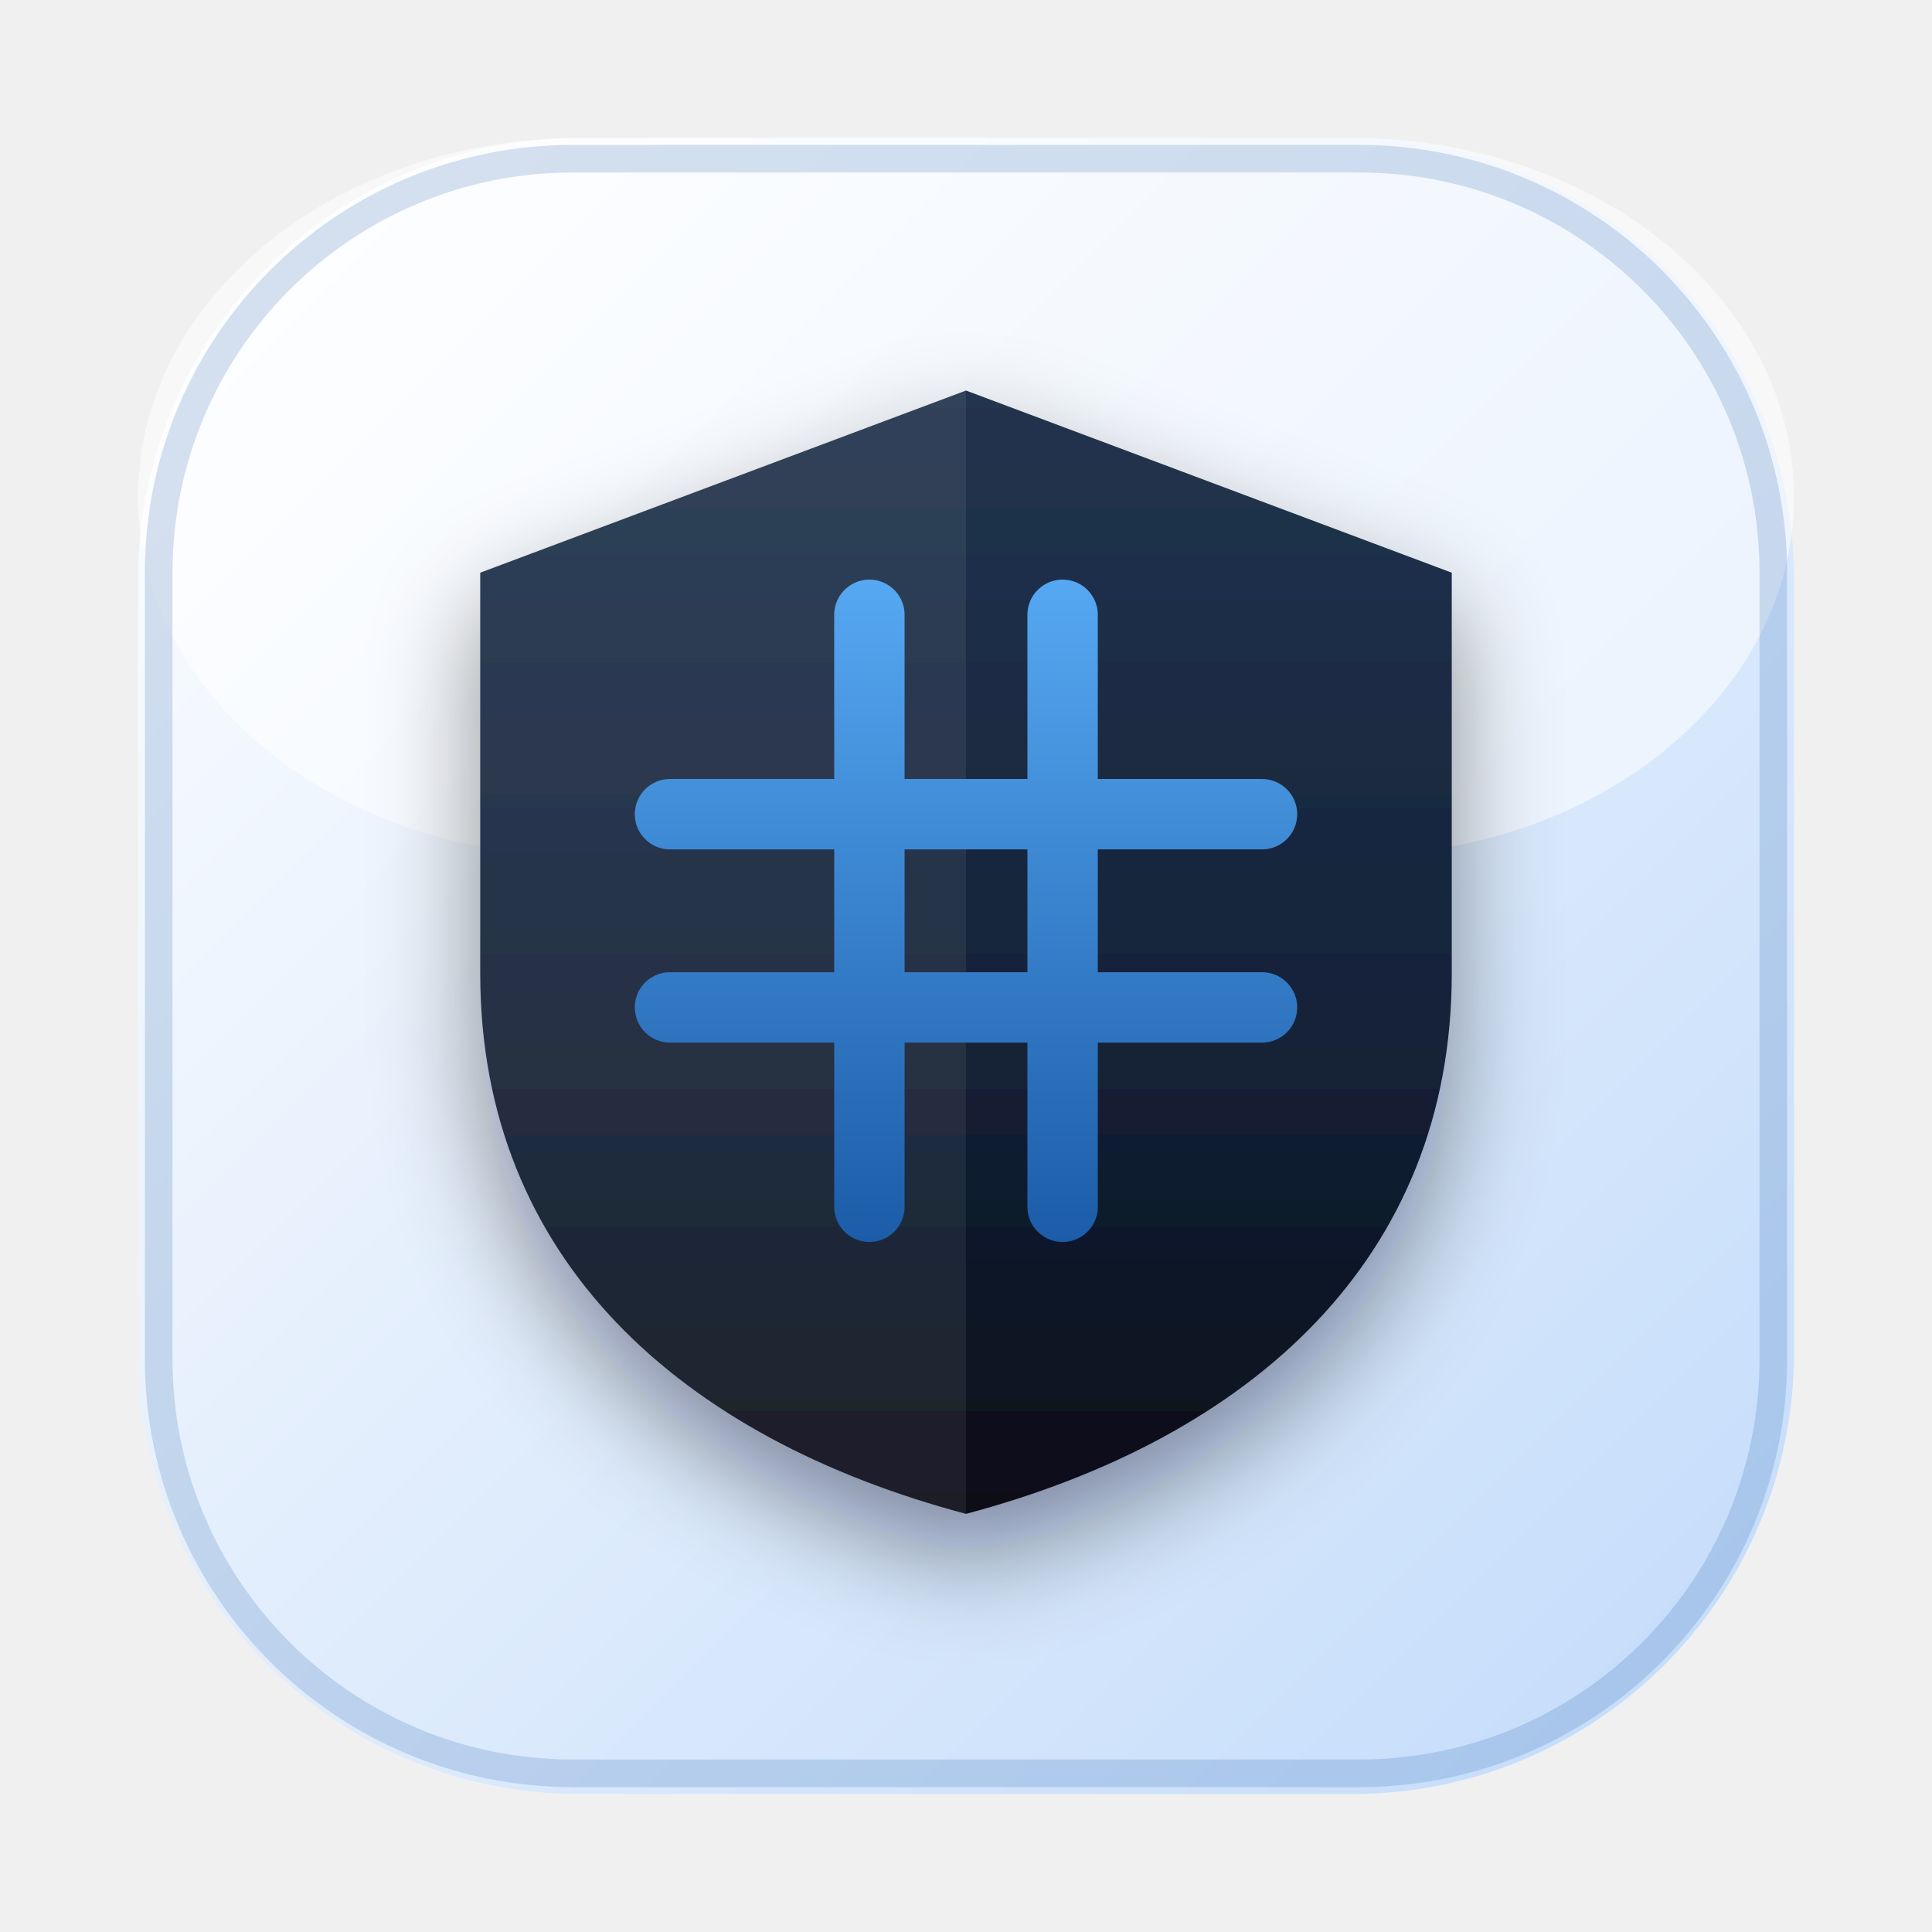
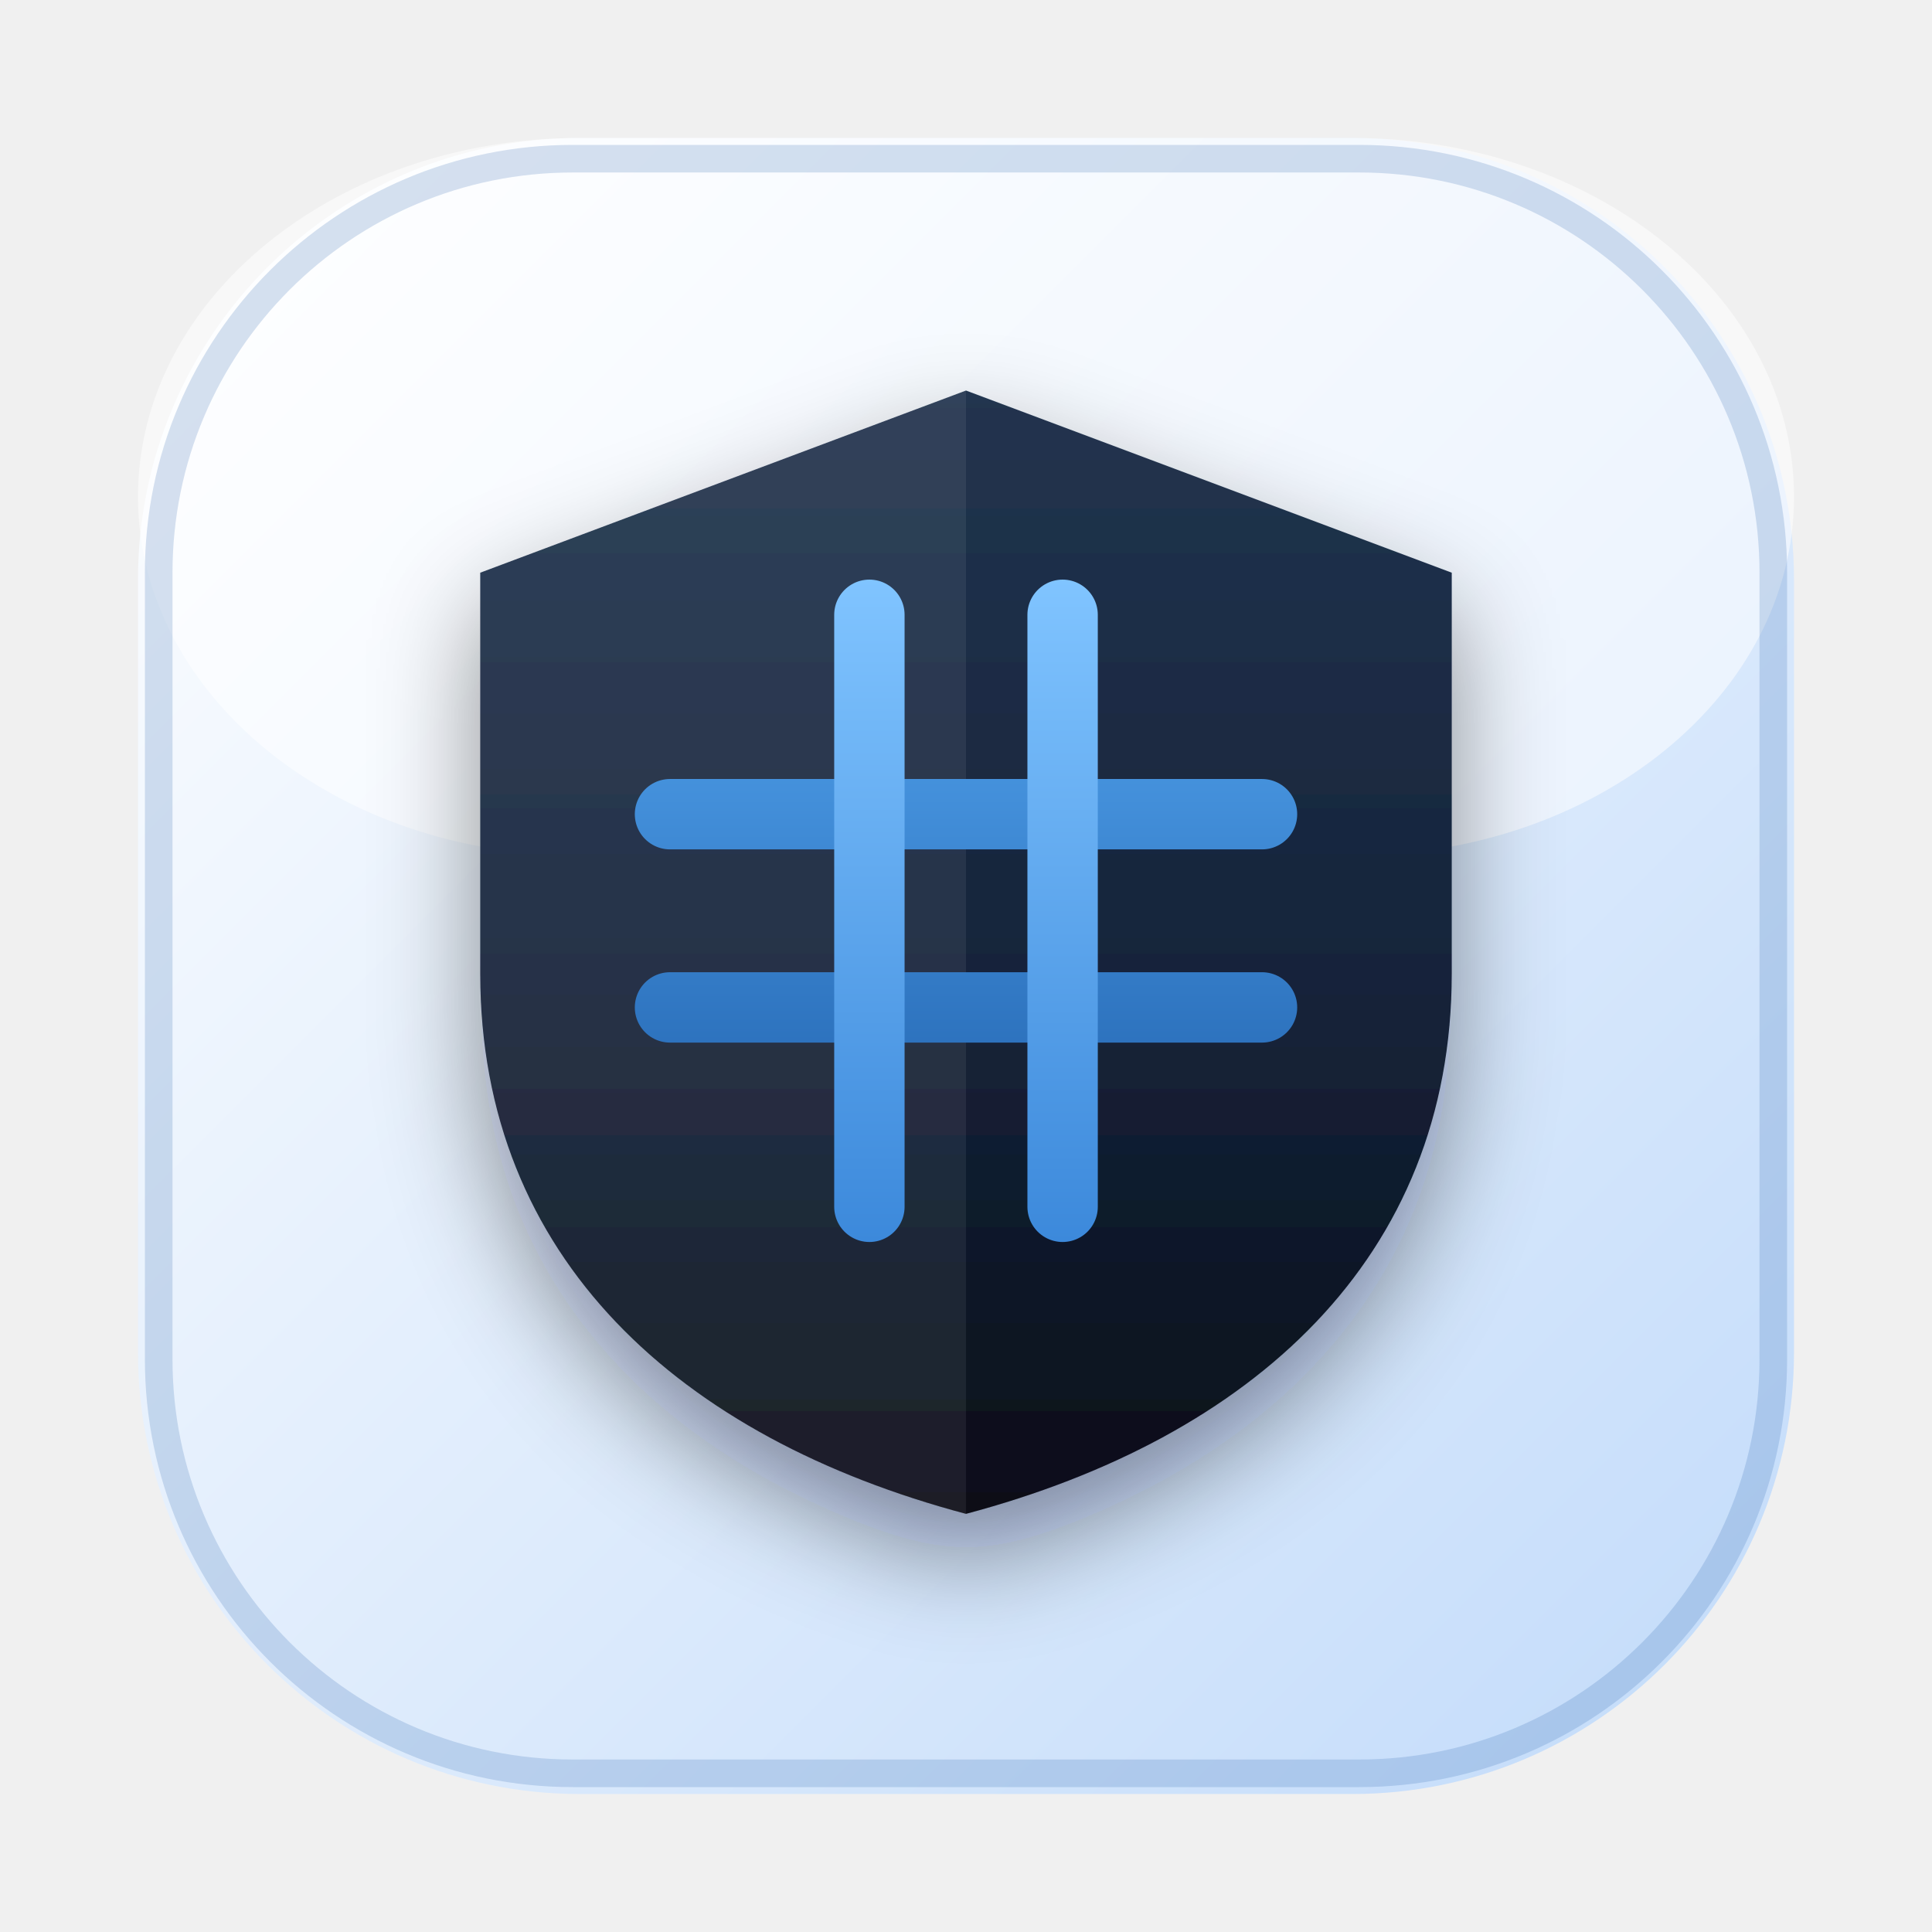
- <svg xmlns="http://www.w3.org/2000/svg" viewBox="-3 -3 70 70" role="img" aria-label="Vault grid size 06, stroke A">
+ <svg xmlns="http://www.w3.org/2000/svg" viewBox="-3 -3 70 70" role="img" aria-label="Vault grid size 06, stroke A, lighter vertical lines above horizontal lines">
  <defs>
    <linearGradient id="tile" x1="0" y1="0" x2="1" y2="1">
      <stop offset="0" stop-color="#ffffff" />
      <stop offset="1" stop-color="#c2dbfa" />
    </linearGradient>
    <linearGradient id="white" x1="0" y1="0" x2="0" y2="1">
      <stop offset="0" stop-color="#22344f" />
      <stop offset=".55" stop-color="#152339" />
      <stop offset="1" stop-color="#070d18" />
    </linearGradient>
    <linearGradient id="blue" x1="0" y1="0" x2="0" y2="1">
      <stop offset="0" stop-color="#56a8f2" />
      <stop offset="1" stop-color="#1c5ca8" />
    </linearGradient>
    <filter id="shadow" x="-45%" y="-45%" width="190%" height="190%">
      <feDropShadow dx="0" dy="1.5" stdDeviation="1.7" flood-color="#03101f" flood-opacity=".42" />
    </filter>
    <linearGradient id="symbol-blue" gradientUnits="userSpaceOnUse" x1="0" y1="0" x2="0" y2="32">
      <stop offset="0" stop-color="#56a8f2" />
      <stop offset="1" stop-color="#1c5ca8" />
    </linearGradient>
+     <linearGradient id="symbol-light-blue" gradientUnits="userSpaceOnUse" x1="0" y1="0" x2="0" y2="32">
+       <stop offset="0" stop-color="#80c4ff" />
+       <stop offset="1" stop-color="#3c89db" />
+     </linearGradient>
  </defs>
  <rect x="2" y="2" width="60" height="60" rx="16" fill="url(#tile)" />
  <rect x="2" y="2" width="60" height="26" rx="16" fill="#fff" opacity=".52" />
  <rect x="2.75" y="2.75" width="58.5" height="58.5" rx="15" fill="none" stroke="#1c5ca8" stroke-opacity=".18" />
  <g id="vault-shield" transform="translate(32 31.5) scale(1.1) translate(-32 -31.5)">
    <g filter="url(#shadow)">
      <path d="M32 13 16 19v13.2c0 9.4 6.6 15.3 16 17.8 9.4-2.5 16-8.4 16-17.8V19L32 13Z" fill="url(#white)" />
    </g>
    <path d="M32 13 16 19v13.2c0 9.4 6.6 15.3 16 17.8V13Z" fill="#fff" opacity=".07" />
  </g>
  <g id="platform-symbol" transform="translate(20 18) scale(0.75)" fill="none" stroke="url(#symbol-blue)" stroke-width="3.4" stroke-linecap="round">
-     <path d="M11.333 1.7V30.3" />
-     <path d="M20.667 1.7V30.3" />
    <path d="M1.7 11.333H30.3" />
    <path d="M1.7 20.667H30.3" />
+     <path d="M11.333 1.7V30.3" stroke="url(#symbol-light-blue)" />
+     <path d="M20.667 1.7V30.3" stroke="url(#symbol-light-blue)" />
  </g>
</svg>
